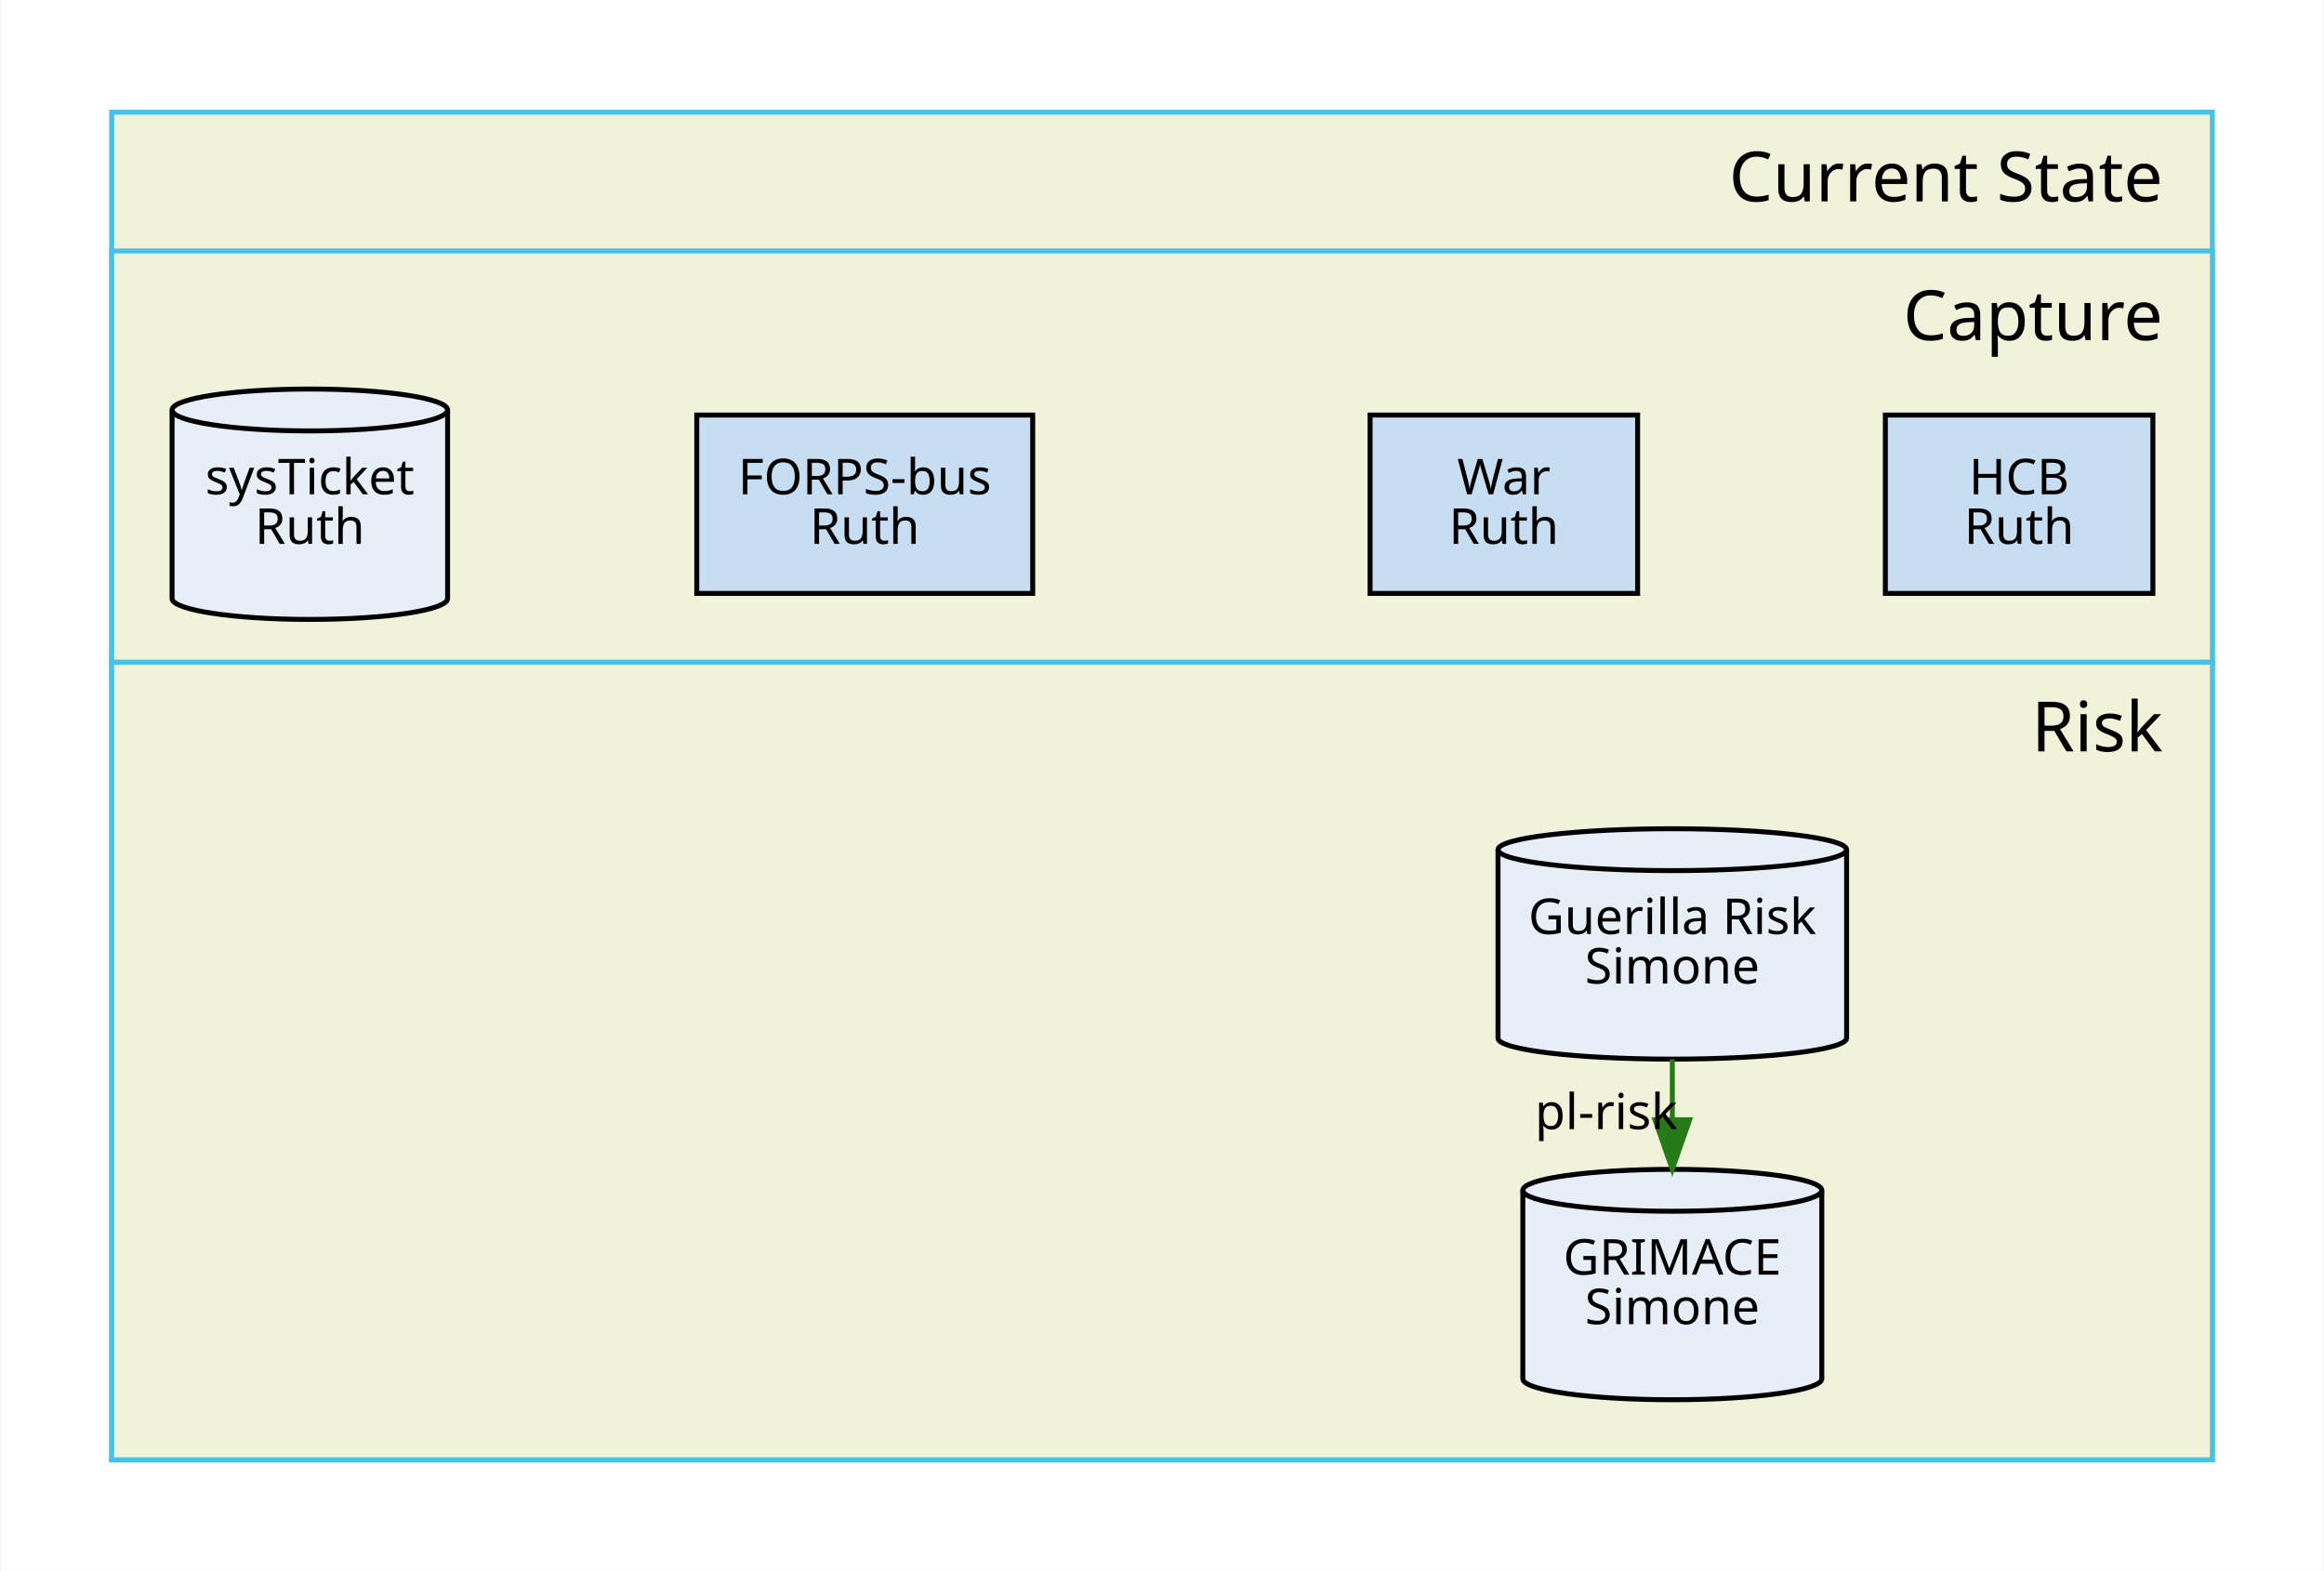
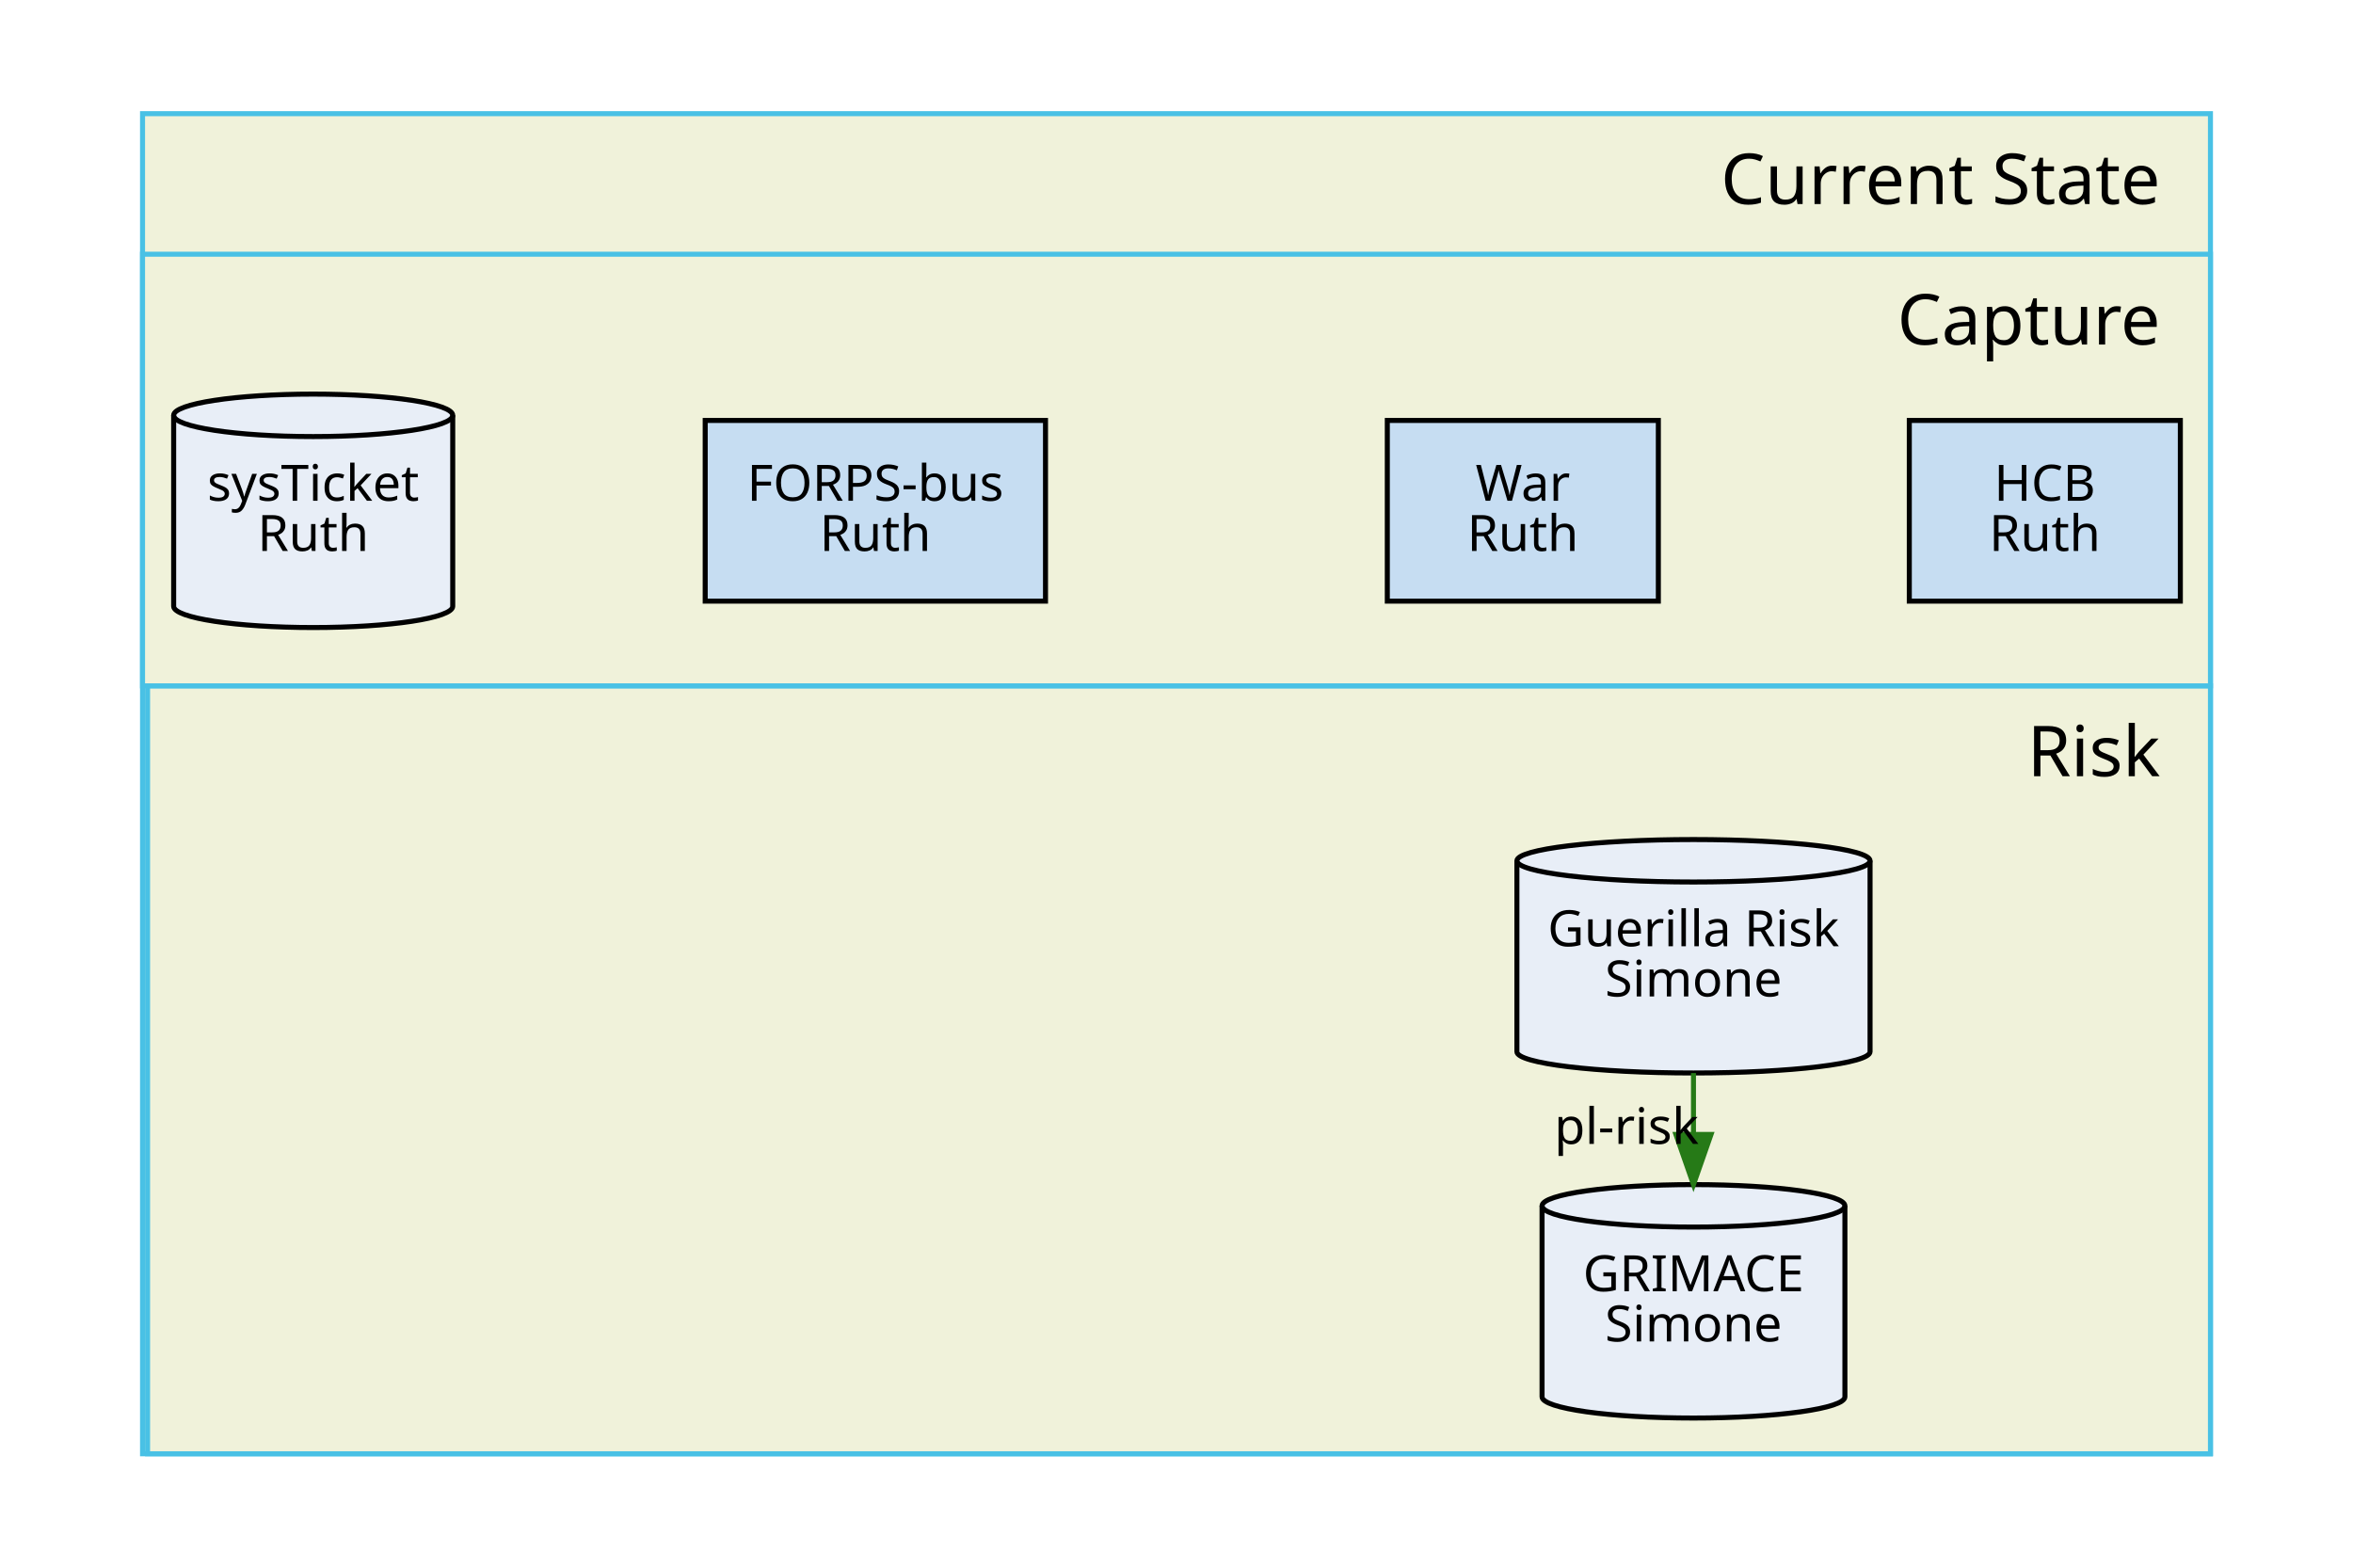
- <svg xmlns="http://www.w3.org/2000/svg" xmlns:xlink="http://www.w3.org/1999/xlink" width="469pt" height="317pt" viewBox="0.00 0.00 468.80 317.05">
+ <svg xmlns="http://www.w3.org/2000/svg" xmlns:xlink="http://www.w3.org/1999/xlink" width="468.8pt" height="312.3pt" viewBox="0.00 0.00 468.8 312.3">
  <g id="graph0" class="graph" transform="scale(1 1) rotate(0) translate(14.4 302.65)">
-     <polygon fill="#ffffff" stroke="transparent" points="-14.4,14.4 -14.4,-302.65 454.4,-302.65 454.4,14.4 -14.4,14.4" />
+     <polygon fill="white" stroke="transparent" points="-14.4,14.4 -14.4,-302.65 454.4,-302.65 454.4,14.4 -14.4,14.4" />
    <g id="clust1" class="cluster">
-       <polygon fill="#f0f2da" stroke="#49c1e5" points="8,-280 8,-8 432,-8 432,-280 8,-280" />
-       <text text-anchor="end" x="422" y="-262" font-family="sans-serif" font-size="14.00" fill="#000000">Current State</text>
+       <polygon fill="#f0f2da" stroke="#49c1e5" points="14,-280 14,-13 426,-13 426,-280 14,-280" />
+       <text text-anchor="end" x="416" y="-262" font-family="sans-serif" font-size="14.00">Current State</text>
    </g>
    <g id="clust2" class="cluster">
-       <polygon fill="#f0f2da" stroke="#49c1e5" points="8,-169 8,-8 432,-8 432,-169 8,-169" />
-       <text text-anchor="end" x="422" y="-151" font-family="sans-serif" font-size="14.00" fill="#000000">Risk</text>
+       <polygon fill="#f0f2da" stroke="#49c1e5" points="15,-166 15,-13 426,-13 426,-166 15,-166" />
+       <text text-anchor="end" x="416" y="-148" font-family="sans-serif" font-size="14.00">Risk</text>
    </g>
    <g id="clust3" class="cluster">
-       <polygon fill="#f0f2da" stroke="#49c1e5" points="8,-252 8,-169 432,-169 432,-252 8,-252" />
-       <text text-anchor="end" x="422" y="-234" font-family="sans-serif" font-size="14.00" fill="#000000">Capture</text>
+       <polygon fill="#f0f2da" stroke="#49c1e5" points="14,-252 14,-166 426,-166 426,-252 14,-252" />
+       <text text-anchor="end" x="416" y="-234" font-family="sans-serif" font-size="14.00">Capture</text>
    </g>
    <g id="node1" class="node">
      <g id="a_node1">
        <a xlink:title=": " target="_blank">
-           <polygon fill="#c6ddf2" stroke="#000000" points="316,-218.875 262,-218.875 262,-182.875 316,-182.875 316,-218.875" />
-           <text text-anchor="middle" x="289" y="-202.875" font-family="sans-serif" font-size="10.00" fill="#000000">War</text>
-           <text text-anchor="middle" x="289" y="-192.875" font-family="sans-serif" font-size="10.00" fill="#000000">Ruth</text>
+           <polygon fill="#c6ddf2" stroke="black" points="316,-218.88 262,-218.88 262,-182.88 316,-182.88 316,-218.88" />
+           <text text-anchor="middle" x="289" y="-202.88" font-family="sans-serif" font-size="10.00">War</text>
+           <text text-anchor="middle" x="289" y="-192.88" font-family="sans-serif" font-size="10.00">Ruth</text>
        </a>
      </g>
    </g>
    <g id="node2" class="node">
      <g id="a_node2">
        <a xlink:title=": " target="_blank">
-           <path fill="#e8eef7" stroke="#000000" d="M353.171,-62.398C353.171,-64.731 339.648,-66.626 323,-66.626 306.352,-66.626 292.829,-64.731 292.829,-62.398 292.829,-62.398 292.829,-24.352 292.829,-24.352 292.829,-22.019 306.352,-20.124 323,-20.124 339.648,-20.124 353.171,-22.019 353.171,-24.352 353.171,-24.352 353.171,-62.398 353.171,-62.398" />
-           <path fill="none" stroke="#000000" d="M353.171,-62.398C353.171,-60.066 339.648,-58.171 323,-58.171 306.352,-58.171 292.829,-60.066 292.829,-62.398" />
-           <text text-anchor="middle" x="323" y="-45.375" font-family="sans-serif" font-size="10.00" fill="#000000">GRIMACE</text>
-           <text text-anchor="middle" x="323" y="-35.375" font-family="sans-serif" font-size="10.00" fill="#000000">Simone</text>
+           <path fill="#e8eef7" stroke="black" d="M353.17,-62.4C353.17,-64.73 339.65,-66.63 323,-66.63 306.35,-66.63 292.83,-64.73 292.83,-62.4 292.83,-62.4 292.83,-24.35 292.83,-24.35 292.83,-22.02 306.35,-20.12 323,-20.12 339.65,-20.12 353.17,-22.02 353.17,-24.35 353.17,-24.35 353.17,-62.4 353.17,-62.4" />
+           <path fill="none" stroke="black" d="M353.17,-62.4C353.17,-60.07 339.65,-58.17 323,-58.17 306.35,-58.17 292.83,-60.07 292.83,-62.4" />
+           <text text-anchor="middle" x="323" y="-45.38" font-family="sans-serif" font-size="10.00">GRIMACE</text>
+           <text text-anchor="middle" x="323" y="-35.38" font-family="sans-serif" font-size="10.00">Simone</text>
        </a>
      </g>
    </g>
    <g id="node3" class="node">
      <g id="a_node3">
        <a xlink:title=": " target="_blank">
-           <path fill="#e8eef7" stroke="#000000" d="M358.18,-131.148C358.18,-133.481 342.412,-135.376 323,-135.376 303.588,-135.376 287.82,-133.481 287.82,-131.148 287.82,-131.148 287.82,-93.102 287.82,-93.102 287.82,-90.769 303.588,-88.874 323,-88.874 342.412,-88.874 358.18,-90.769 358.18,-93.102 358.18,-93.102 358.18,-131.148 358.18,-131.148" />
-           <path fill="none" stroke="#000000" d="M358.18,-131.148C358.18,-128.816 342.412,-126.921 323,-126.921 303.588,-126.921 287.82,-128.816 287.82,-131.148" />
-           <text text-anchor="middle" x="323" y="-114.125" font-family="sans-serif" font-size="10.00" fill="#000000">Guerilla Risk</text>
-           <text text-anchor="middle" x="323" y="-104.125" font-family="sans-serif" font-size="10.00" fill="#000000">Simone</text>
+           <path fill="#e8eef7" stroke="black" d="M358.18,-131.15C358.18,-133.48 342.41,-135.38 323,-135.38 303.59,-135.38 287.82,-133.48 287.82,-131.15 287.82,-131.15 287.82,-93.1 287.82,-93.1 287.82,-90.77 303.59,-88.87 323,-88.87 342.41,-88.87 358.18,-90.77 358.18,-93.1 358.18,-93.1 358.18,-131.15 358.18,-131.15" />
+           <path fill="none" stroke="black" d="M358.18,-131.15C358.18,-128.82 342.41,-126.92 323,-126.92 303.59,-126.92 287.82,-128.82 287.82,-131.15" />
+           <text text-anchor="middle" x="323" y="-114.12" font-family="sans-serif" font-size="10.00">Guerilla Risk</text>
+           <text text-anchor="middle" x="323" y="-104.12" font-family="sans-serif" font-size="10.00">Simone</text>
        </a>
      </g>
    </g>
    <g id="edge3" class="edge">
-       <path fill="none" stroke="#267a17" d="M323,-88.849C323,-88.849 323,-76.627 323,-76.627" />
-       <polygon fill="#267a17" stroke="#267a17" points="326.5,-76.627 323,-66.627 319.5,-76.627 326.5,-76.627" />
-       <text text-anchor="middle" x="309.668" y="-74.738" font-family="sans-serif" font-size="10.00" fill="#000000">pl-risk</text>
+       <path fill="none" stroke="#267a17" d="M323,-88.85C323,-88.85 323,-76.63 323,-76.63" />
+       <polygon fill="#267a17" stroke="#267a17" points="326.5,-76.63 323,-66.63 319.5,-76.63 326.5,-76.63" />
+       <text text-anchor="middle" x="309.67" y="-74.74" font-family="sans-serif" font-size="10.00">pl-risk</text>
    </g>
    <g id="node4" class="node">
      <g id="a_node4">
        <a xlink:title=": " target="_blank">
-           <polygon fill="#c6ddf2" stroke="#000000" points="420,-218.875 366,-218.875 366,-182.875 420,-182.875 420,-218.875" />
-           <text text-anchor="middle" x="393" y="-202.875" font-family="sans-serif" font-size="10.00" fill="#000000">HCB</text>
-           <text text-anchor="middle" x="393" y="-192.875" font-family="sans-serif" font-size="10.00" fill="#000000">Ruth</text>
+           <polygon fill="#c6ddf2" stroke="black" points="420,-218.88 366,-218.88 366,-182.88 420,-182.88 420,-218.88" />
+           <text text-anchor="middle" x="393" y="-202.88" font-family="sans-serif" font-size="10.00">HCB</text>
+           <text text-anchor="middle" x="393" y="-192.88" font-family="sans-serif" font-size="10.00">Ruth</text>
        </a>
      </g>
    </g>
    <g id="node5" class="node">
      <g id="a_node5">
        <a xlink:title=": " target="_blank">
-           <polygon fill="#c6ddf2" stroke="#000000" points="193.901,-218.875 126.099,-218.875 126.099,-182.875 193.901,-182.875 193.901,-218.875" />
-           <text text-anchor="middle" x="160" y="-202.875" font-family="sans-serif" font-size="10.00" fill="#000000">FORPS-bus</text>
-           <text text-anchor="middle" x="160" y="-192.875" font-family="sans-serif" font-size="10.00" fill="#000000">Ruth</text>
+           <polygon fill="#c6ddf2" stroke="black" points="193.9,-218.88 126.1,-218.88 126.1,-182.88 193.9,-182.88 193.9,-218.88" />
+           <text text-anchor="middle" x="160" y="-202.88" font-family="sans-serif" font-size="10.00">FORPS-bus</text>
+           <text text-anchor="middle" x="160" y="-192.88" font-family="sans-serif" font-size="10.00">Ruth</text>
        </a>
      </g>
    </g>
    <g id="node6" class="node">
      <g id="a_node6">
        <a xlink:title=": " target="_blank">
-           <path fill="#e8eef7" stroke="#000000" d="M75.805,-219.898C75.805,-222.231 63.342,-224.126 48,-224.126 32.658,-224.126 20.195,-222.231 20.195,-219.898 20.195,-219.898 20.195,-181.852 20.195,-181.852 20.195,-179.519 32.658,-177.624 48,-177.624 63.342,-177.624 75.805,-179.519 75.805,-181.852 75.805,-181.852 75.805,-219.898 75.805,-219.898" />
-           <path fill="none" stroke="#000000" d="M75.805,-219.898C75.805,-217.566 63.342,-215.671 48,-215.671 32.658,-215.671 20.195,-217.566 20.195,-219.898" />
-           <text text-anchor="middle" x="48" y="-202.875" font-family="sans-serif" font-size="10.00" fill="#000000">sysTicket</text>
-           <text text-anchor="middle" x="48" y="-192.875" font-family="sans-serif" font-size="10.00" fill="#000000">Ruth</text>
+           <path fill="#e8eef7" stroke="black" d="M75.8,-219.9C75.8,-222.23 63.34,-224.13 48,-224.13 32.66,-224.13 20.2,-222.23 20.2,-219.9 20.2,-219.9 20.2,-181.85 20.2,-181.85 20.2,-179.52 32.66,-177.62 48,-177.62 63.34,-177.62 75.8,-179.52 75.8,-181.85 75.8,-181.85 75.8,-219.9 75.8,-219.9" />
+           <path fill="none" stroke="black" d="M75.8,-219.9C75.8,-217.57 63.34,-215.67 48,-215.67 32.66,-215.67 20.2,-217.57 20.2,-219.9" />
+           <text text-anchor="middle" x="48" y="-202.88" font-family="sans-serif" font-size="10.00">sysTicket</text>
+           <text text-anchor="middle" x="48" y="-192.88" font-family="sans-serif" font-size="10.00">Ruth</text>
        </a>
      </g>
    </g>
  </g>
</svg>
